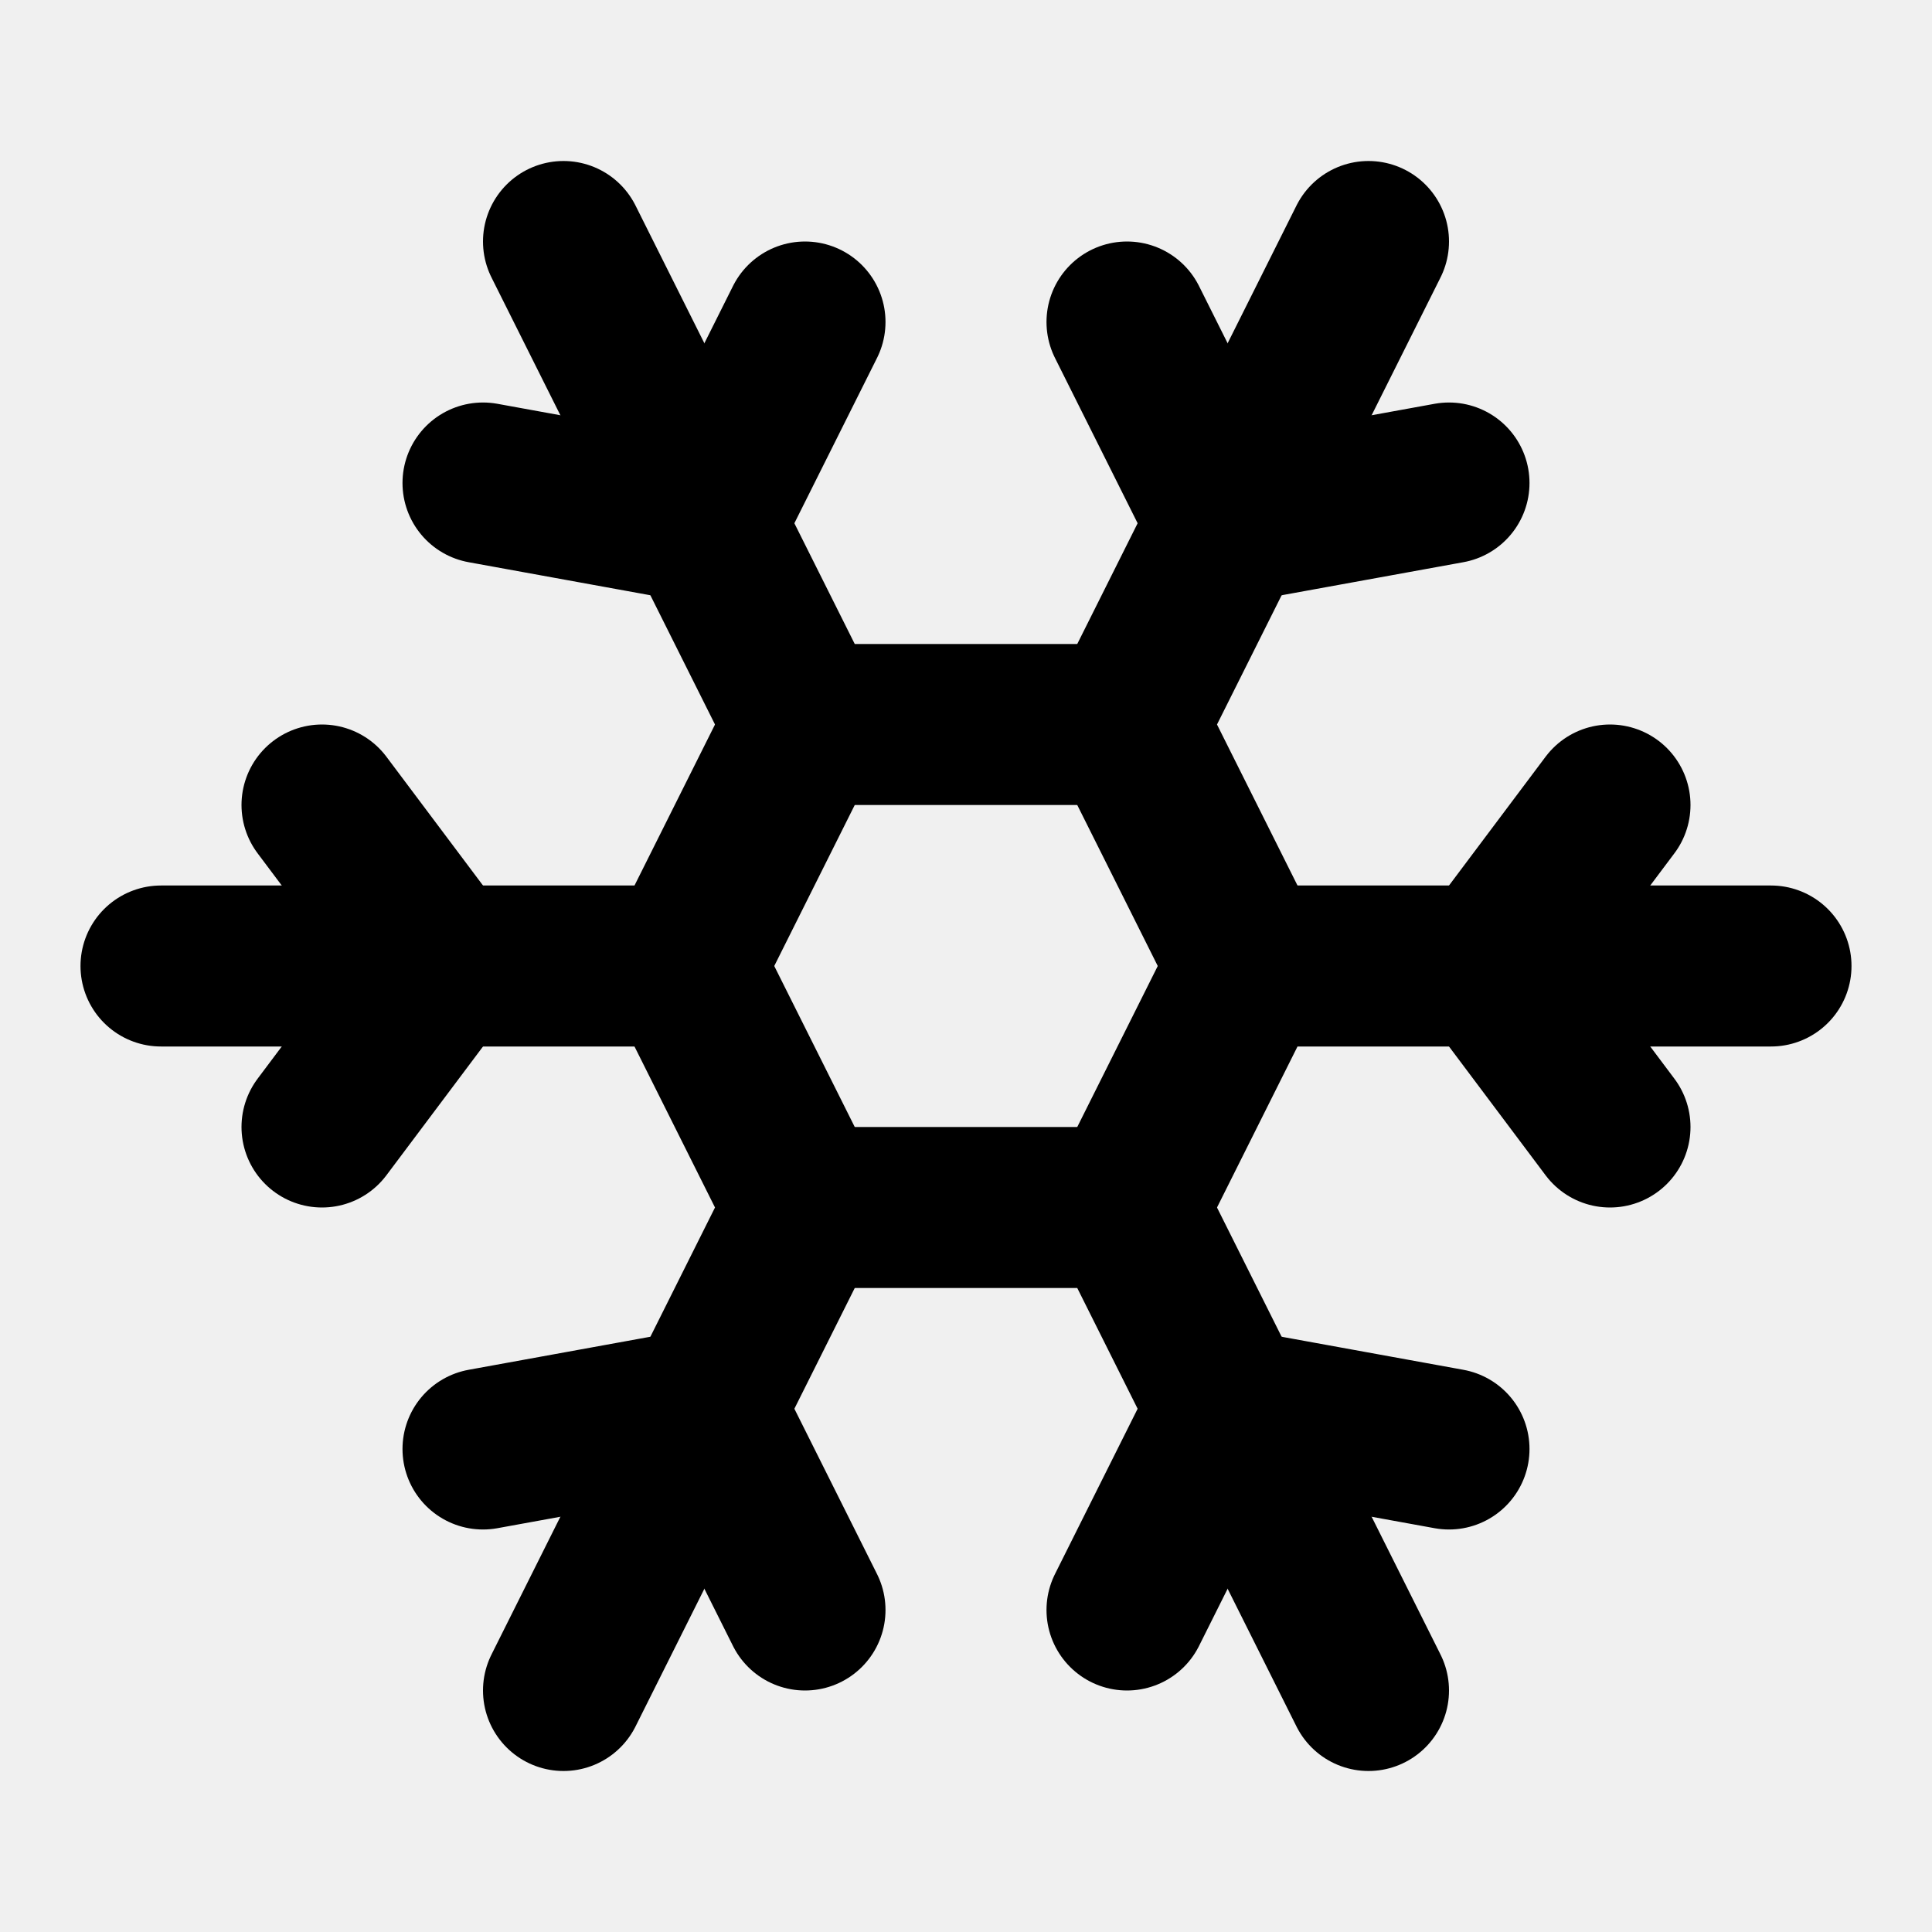
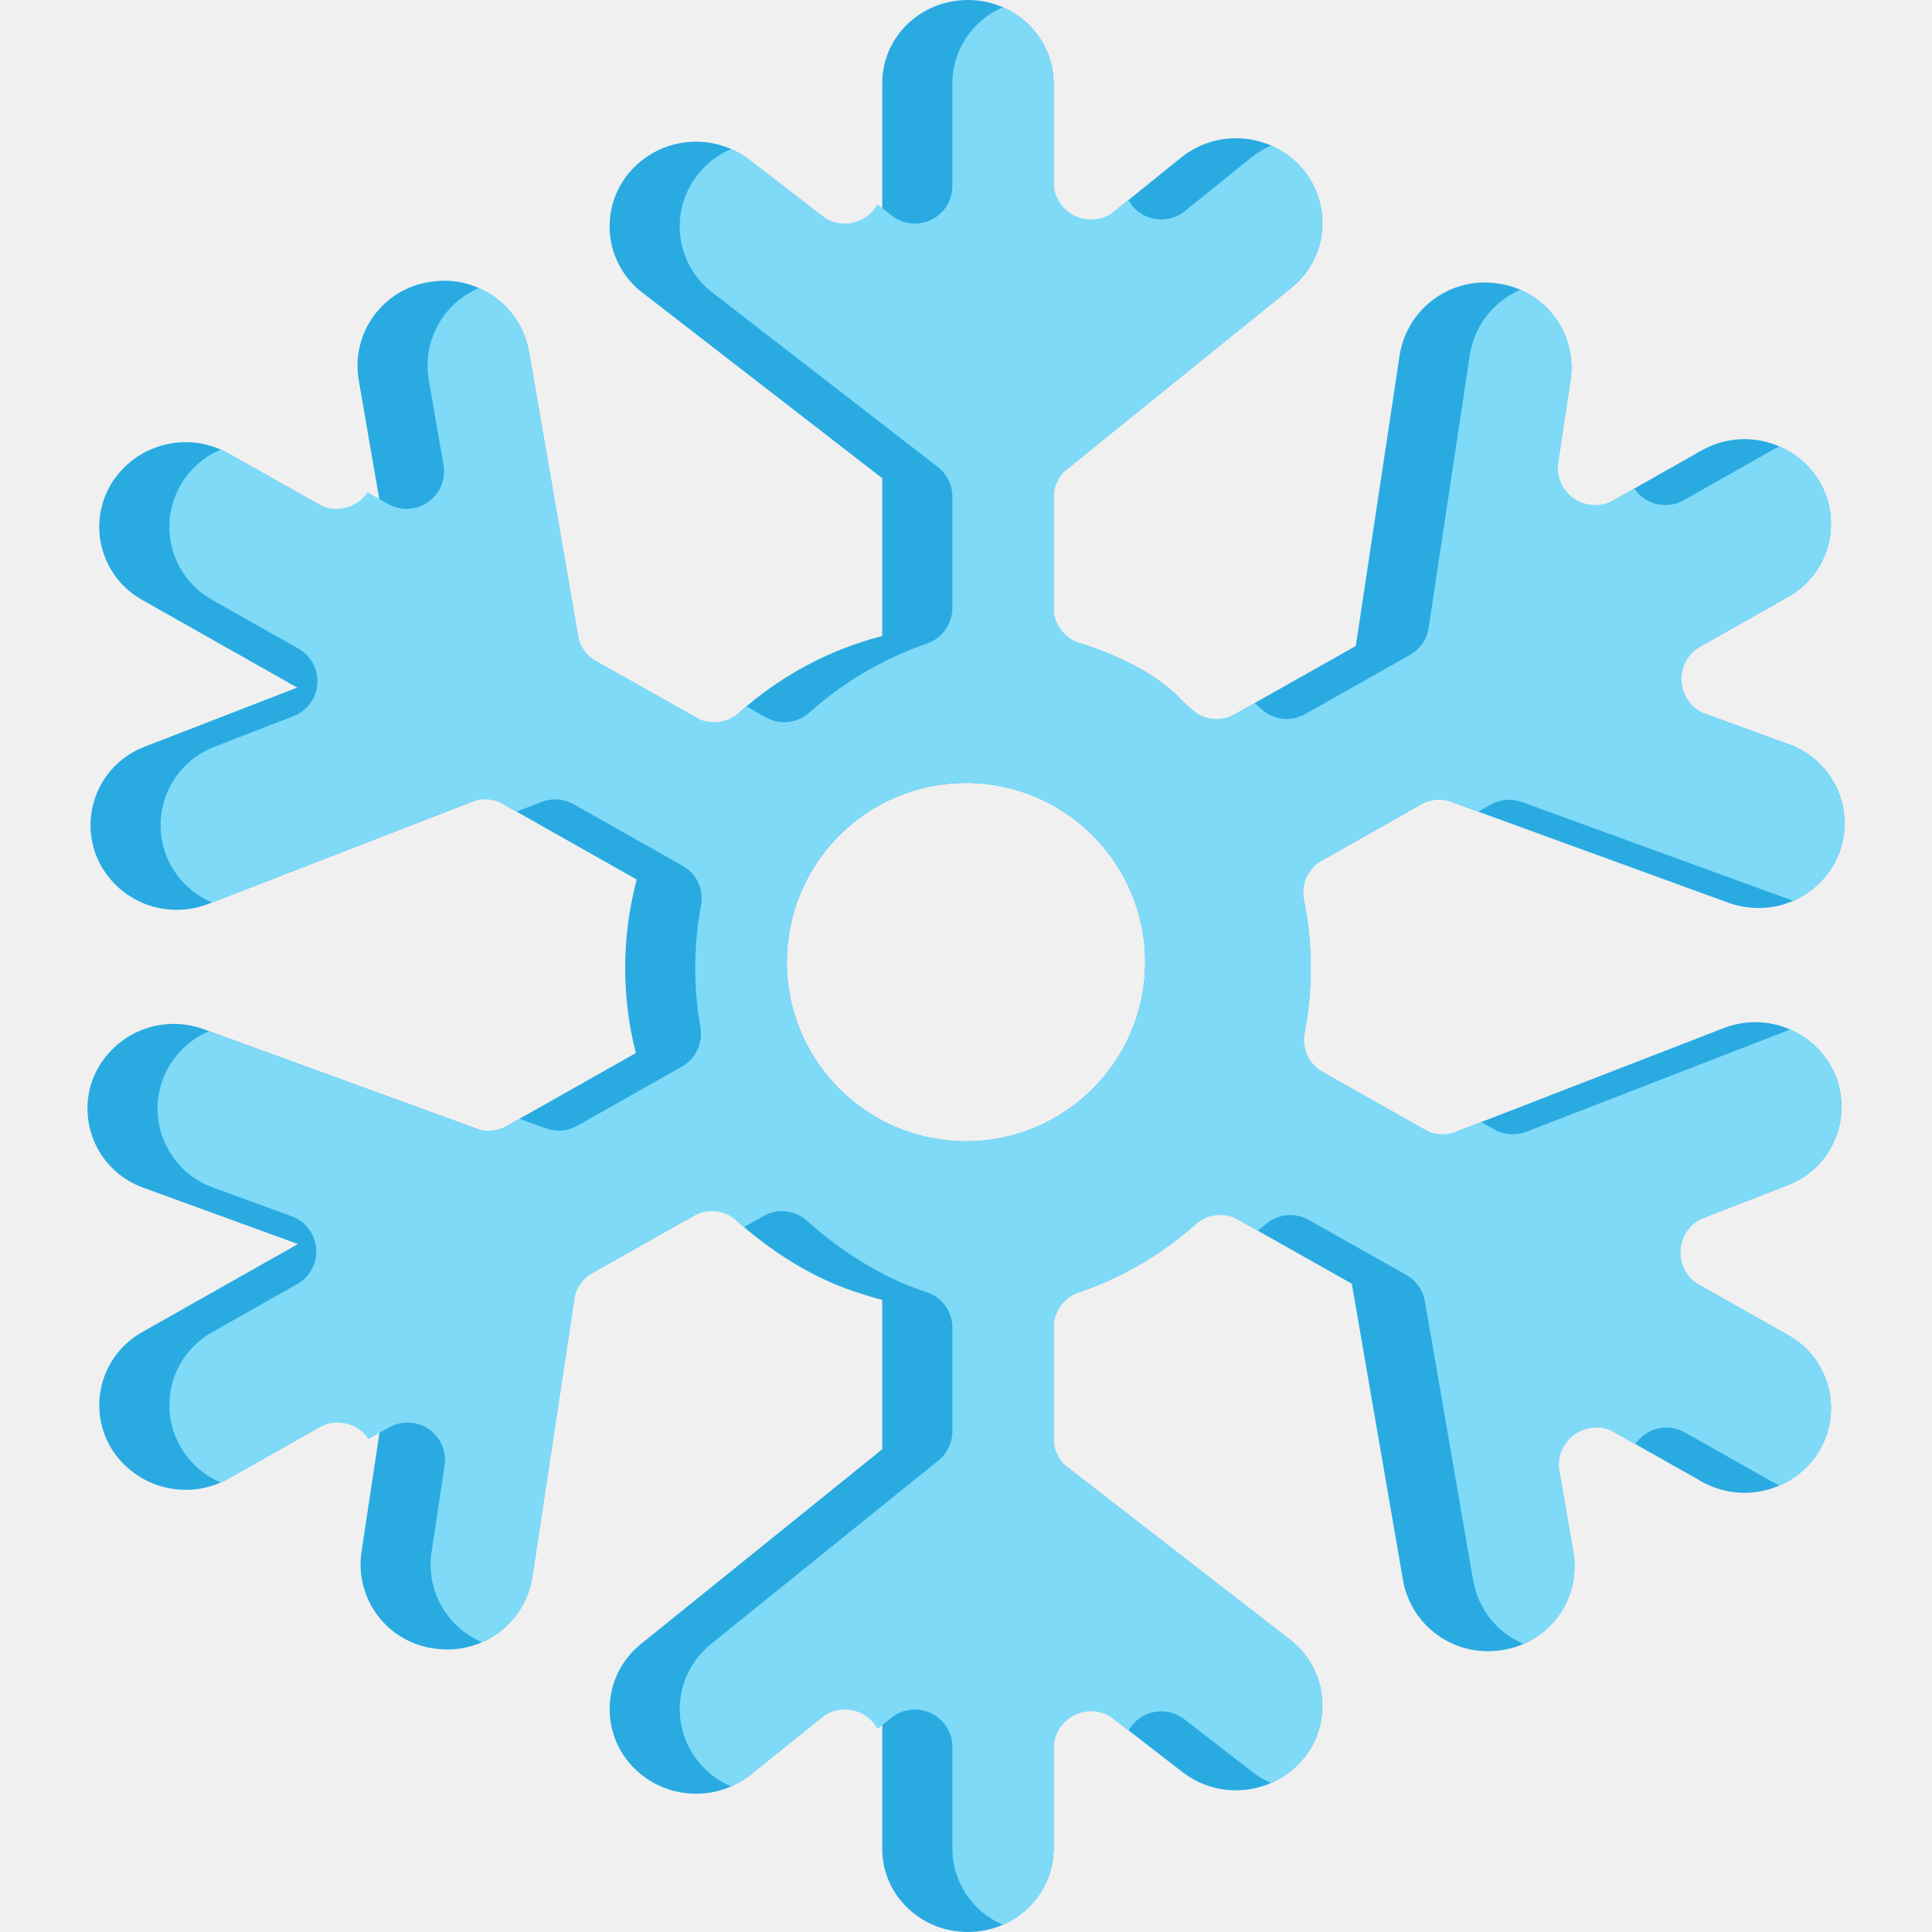
- <svg xmlns="http://www.w3.org/2000/svg" width="24" height="24" viewBox="0 0 24 24" fill="none" stroke="currentColor" stroke-width="2" stroke-linecap="round" stroke-linejoin="round">
-   <path d="m10 20-1.25-2.5L6 18" />
-   <path d="M10 4 8.75 6.5 6 6" />
-   <path d="m14 20 1.25-2.5L18 18" />
-   <path d="m14 4 1.25 2.5L18 6" />
-   <path d="m17 21-3-6h-4" />
-   <path d="m17 3-3 6 1.5 3" />
-   <path d="M2 12h6.5L10 9" />
-   <path d="m20 10-1.5 2 1.5 2" />
-   <path d="M22 12h-6.5L14 15" />
-   <path d="m4 10 1.5 2L4 14" />
-   <path d="m7 21 3-6-1.5-3" />
-   <path d="m7 3 3 6h4" />
+ <svg xmlns="http://www.w3.org/2000/svg" version="1.1" width="512" height="512" x="0" y="0" viewBox="0 0 512 512" style="enable-background:new 0 0 512 512" xml:space="preserve" class="">
+   <g>
+     <path fill="#29abe2" d="M486.431 285.079a23.05 23.05 0 0 0-29.7-12.594l-75.2 29.141-37.382-21.137a91.37 91.37 0 0 0-.242-48.84l36.55-20.666 77.523 28.232a23.2 23.2 0 0 0 7.979 1.415 22.89 22.89 0 0 0 21.451-14.6 22.28 22.28 0 0 0-13.471-28.821l-42.034-15.319 41.889-23.68a22.146 22.146 0 0 0 8.372-30.606A23.147 23.147 0 0 0 450.9 119.4l-41.012 23.2 6.338-42.023a22.485 22.485 0 0 0-19.293-25.445 22.826 22.826 0 0 0-25.992 18.89L359.3 171.19l-38.132 21.521c-2.645-2.68-5.818-4.8-8.414-7.533-11.378-11.983-33.526-16.639-33.526-16.639v-41.355l62.926-50.859a22.1 22.1 0 0 0 3.046-31.556 23.217 23.217 0 0 0-32.227-2.983l-33.747 27.231V22.41C279.36 10.034 269.11 0 256.464 0s-22.885 10.034-22.658 22.41v47.113l-35.148-27.118a23.215 23.215 0 0 0-32.158 3.644 22.093 22.093 0 0 0 3.716 31.484l63.587 49.2v41.809a90.77 90.77 0 0 0-42.959 25.215l-36.9-20.8L140.17 93.1a22.843 22.843 0 0 0-26.384-18.364 22.463 22.463 0 0 0-18.746 25.837l7.474 43.3-41.89-23.673a23.16 23.16 0 0 0-31.267 8.2 22.16 22.16 0 0 0 8.382 30.617l41.022 23.2-40.33 15.628a22.26 22.26 0 0 0-12.862 29.089 22.9 22.9 0 0 0 21.285 14.173 23.2 23.2 0 0 0 8.413-1.579l74.085-28.707 39.386 22.266a91.4 91.4 0 0 0-.239 45.987L130.4 300.6l-76.377-27.83a23.05 23.05 0 0 0-29.43 13.192 22.28 22.28 0 0 0 13.471 28.821l40.888 14.9-41.213 23.308a22.16 22.16 0 0 0-8.382 30.617 23.164 23.164 0 0 0 31.267 8.2l41.663-23.556-6.514 43.179a22.485 22.485 0 0 0 19.293 25.445 23.4 23.4 0 0 0 3.375.248 22.76 22.76 0 0 0 22.617-19.138l11.82-78.328 37.338-21.05s15.2 16.88 36.7 23.818c2.273.734 4.557 1.47 6.892 2.071v39.569l-63.958 51.613a22.1 22.1 0 0 0-3.045 31.556 23.236 23.236 0 0 0 32.227 2.983l34.776-27.984v47.36C233.579 501.966 243.83 512 256.464 512s22.9-10.034 22.762-22.41V443.2l34.116 26.4a23.215 23.215 0 0 0 32.155-3.644 22.093 22.093 0 0 0-3.716-31.484L279.226 386v-41.51a90.75 90.75 0 0 0 42.6-24.842l36.424 20.561 13.58 78.691a22.76 22.76 0 0 0 22.544 18.673 24 24 0 0 0 3.84-.31 22.46 22.46 0 0 0 18.746-25.837l-7.267-42.126 41.218 23.3a23.173 23.173 0 0 0 31.257-8.207 22.146 22.146 0 0 0-8.372-30.606l-41.662-23.557 41.435-16.062a22.26 22.26 0 0 0 12.862-29.089M256 302.452a47.484 47.484 0 1 1 47.484-47.484A47.484 47.484 0 0 1 256 302.452" data-name="2" opacity="1" data-original="#29abe2" class="" />
+     <path fill="#7fdaf8" d="m446.507 379.607 22.985 12.993a23 23 0 0 0 2.146 1.061 22.57 22.57 0 0 0 10.53-9.268 22.146 22.146 0 0 0-8.372-30.606l-23.4-13.233a9.931 9.931 0 0 1 1.3-17.9l21.879-8.481a22.26 22.26 0 0 0 12.862-29.089 22.57 22.57 0 0 0-12.021-12.244L404.5 299.927a9.93 9.93 0 0 1-8.476-.615l-3.463-1.958-6.641 2.573a9.93 9.93 0 0 1-8.476-.615l-26.836-15.174a10 10 0 0 1-4.843-10.623 91.6 91.6 0 0 0-.162-34.856 9.99 9.99 0 0 1 4.826-10.695l26.049-14.728a9.93 9.93 0 0 1 8.286-.686l7 2.549 3.294-1.863a9.93 9.93 0 0 1 8.286-.686l71.835 26.161a22.53 22.53 0 0 0 12.236-12.677 22.28 22.28 0 0 0-13.471-28.821l-21.8-7.944a9.93 9.93 0 0 1-1.486-17.975l23.138-13.08a22.146 22.146 0 0 0 8.372-30.606 22.6 22.6 0 0 0-10.558-9.269 24 24 0 0 0-2.129 1.062l-23.262 13.157a9.92 9.92 0 0 1-13.128-3.084l-5.453 3.084a9.931 9.931 0 0 1-14.708-10.125l3.3-21.86a22.33 22.33 0 0 0-13.344-23.754 22.46 22.46 0 0 0-13.36 17.2L378.6 166.4a9.93 9.93 0 0 1-4.938 7.167l-27.781 15.679a9.91 9.91 0 0 1-11.263-1.039q-1.088-.918-2.12-1.894l-5.2 2.933a9.91 9.91 0 0 1-11.263-1.039 40 40 0 0 1-3.286-3.031c-7.316-7.7-19.082-12.38-26.553-14.736a9.95 9.95 0 0 1-6.973-9.48v-29.033a9.93 9.93 0 0 1 3.688-7.724l59.238-47.878a22.1 22.1 0 0 0 3.051-31.556 22.7 22.7 0 0 0-8.348-6.18 23 23 0 0 0-5.3 3.2l-17.579 14.182a9.934 9.934 0 0 1-14.936-2.942l-3.644 2.942a9.931 9.931 0 0 1-16.167-7.729V22.41a22.13 22.13 0 0 0-13.467-20.479 21.96 21.96 0 0 0-13.372 20.479v26.909a9.93 9.93 0 0 1-16 7.862l-3.864-2.981a9.932 9.932 0 0 1-14.713 2.984l-19.152-14.779a23 23 0 0 0-4.943-2.9 22.7 22.7 0 0 0-8.631 6.546 22.09 22.09 0 0 0 3.716 31.482l59.733 46.215a9.93 9.93 0 0 1 3.854 7.855v29.558a9.97 9.97 0 0 1-6.78 9.411 90.8 90.8 0 0 0-31.061 18.23 9.98 9.98 0 0 1-11.566 1.317l-5.151-2.9c-.623.528-1.256 1.043-1.864 1.587a9.98 9.98 0 0 1-11.566 1.317l-26.341-14.853a9.93 9.93 0 0 1-4.909-6.962L140.17 93.1a22.47 22.47 0 0 0-13.283-16.75 22.32 22.32 0 0 0-13.266 24.223l3.911 22.661a9.931 9.931 0 0 1-14.673 10.334l-5.459-3.084a9.914 9.914 0 0 1-13.125 3.084L60.624 120.2a23 23 0 0 0-2.127-1.062 22.62 22.62 0 0 0-10.559 9.258 22.16 22.16 0 0 0 8.382 30.617l22.762 12.87a9.93 9.93 0 0 1-1.3 17.9l-20.771 8.049a22.26 22.26 0 0 0-12.861 29.089 22.55 22.55 0 0 0 12.03 12.24l68.789-26.655a9.93 9.93 0 0 1 8.475.615l3.465 1.959 6.641-2.574a9.93 9.93 0 0 1 8.475.615l28.984 16.386a9.83 9.83 0 0 1 4.77 10.4 91.6 91.6 0 0 0-.168 32.313 9.97 9.97 0 0 1-4.875 10.432l-27.775 15.7a9.93 9.93 0 0 1-8.287.685l-7-2.549-3.3 1.864a9.93 9.93 0 0 1-8.287.685l-70.682-25.758a22.56 22.56 0 0 0-12.236 12.687 22.28 22.28 0 0 0 13.471 28.821l20.653 7.524a9.93 9.93 0 0 1 1.49 17.974L56.32 352.991a22.16 22.16 0 0 0-8.382 30.617 22.65 22.65 0 0 0 10.53 9.262 23 23 0 0 0 2.156-1.066l23.914-13.521a9.917 9.917 0 0 1 13.126 3.084l5.455-3.084a9.93 9.93 0 0 1 14.707 10.126l-3.472 23.018a22.33 22.33 0 0 0 13.332 23.749 22.46 22.46 0 0 0 13.372-17.194l11.1-73.538a9.93 9.93 0 0 1 4.942-7.169l26.651-15.025a9.91 9.91 0 0 1 11.493 1.246c.587.527 1.235 1.091 1.914 1.671l5.174-2.917a9.91 9.91 0 0 1 11.493 1.246c6.168 5.536 17.565 14.372 31.672 18.926l.068.022a9.84 9.84 0 0 1 6.825 9.361v27.51a9.93 9.93 0 0 1-3.694 7.728l-60.265 48.632a22.1 22.1 0 0 0-3.045 31.556 22.7 22.7 0 0 0 8.344 6.195 23 23 0 0 0 5.3-3.212l18.62-14.984a9.934 9.934 0 0 1 14.922 2.944l3.659-2.944a9.931 9.931 0 0 1 16.156 7.737v26.623a21.96 21.96 0 0 0 13.372 20.479 22.13 22.13 0 0 0 13.467-20.479v-26.151a9.931 9.931 0 0 1 16.007-7.855l3.853 2.982a9.933 9.933 0 0 1 14.728-2.982l18.109 14.016a23 23 0 0 0 4.943 2.9 22.7 22.7 0 0 0 8.631-6.546 22.093 22.093 0 0 0-3.716-31.484l-58.707-45.483a9.93 9.93 0 0 1-3.848-7.85v-29.265a9.97 9.97 0 0 1 6.786-9.414 90.7 90.7 0 0 0 30.688-17.906 9.985 9.985 0 0 1 11.535-1.281l5.13 2.9c.641-.536 1.291-1.061 1.916-1.615a9.985 9.985 0 0 1 11.535-1.281l25.907 14.625a9.93 9.93 0 0 1 4.9 6.958L390.41 418.9a22.46 22.46 0 0 0 13.309 16.739 22.32 22.32 0 0 0 13.241-24.213l-3.707-21.487a9.931 9.931 0 0 1 14.673-10.333l5.456 3.084a9.914 9.914 0 0 1 13.125-3.083M256 302.452a47.484 47.484 0 1 1 47.484-47.484A47.484 47.484 0 0 1 256 302.452" data-name="1" opacity="1" data-original="#7fdaf8" class="" />
+     <g fill="#fff">
+       <path d="M307.275 219.365a7.73 7.73 0 0 1-6.07-2.931 53.23 53.23 0 0 0-25.062-17.5 7.741 7.741 0 0 1 4.857-14.7 68.65 68.65 0 0 1 32.336 22.582 7.742 7.742 0 0 1-6.061 12.554z" data-name="3" fill="#7fdaf8" opacity="1" data-original="#000000" class="" />
+       <path d="M457.7 221.2a7.8 7.8 0 0 1-2.684-.482l-18.371-6.791a7.742 7.742 0 0 1 5.369-14.524l18.371 6.791A7.743 7.743 0 0 1 457.7 221.2" data-name="2" fill="#7fdaf8" opacity="1" data-original="#000000" class="" />
+       <path d="M280.514 107.678a7.742 7.742 0 0 1-4.845-13.785l20.143-16.131a7.743 7.743 0 1 1 9.68 12.087l-20.143 16.131a7.7 7.7 0 0 1-4.835 1.698" data-name="1" fill="#7fdaf8" opacity="1" data-original="#000000" class="" />
+     </g>
+   </g>
</svg>
